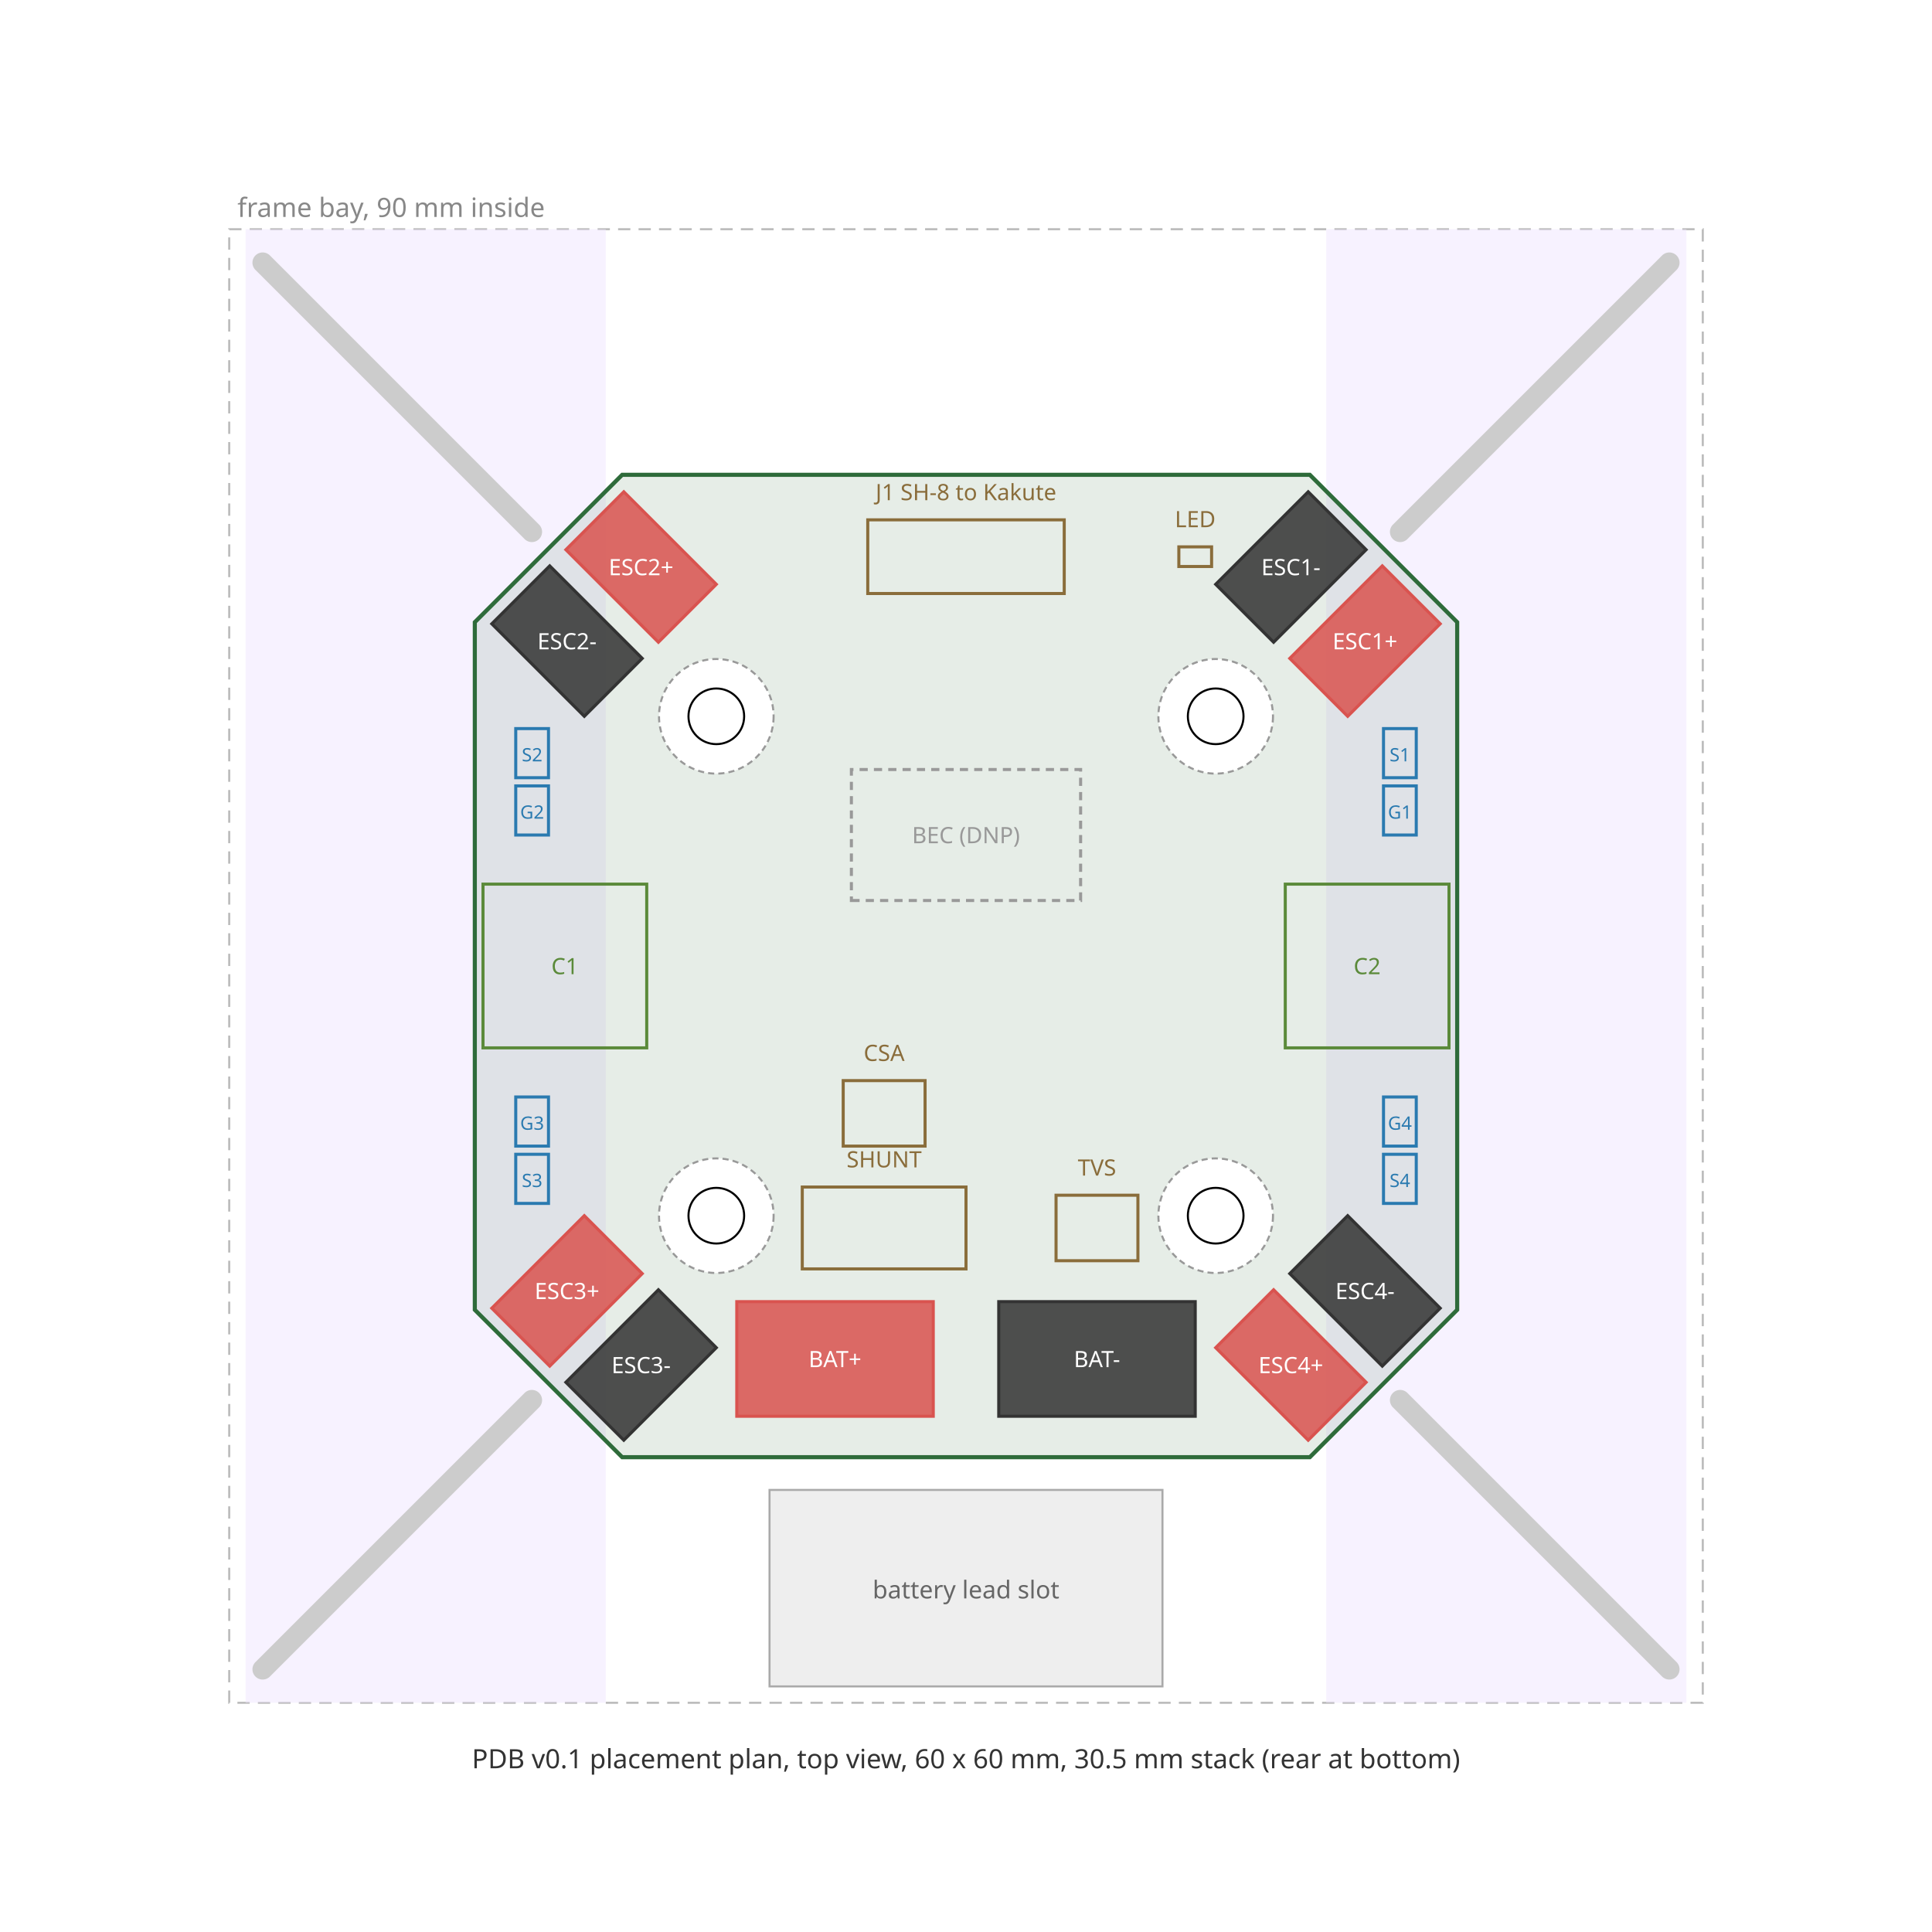
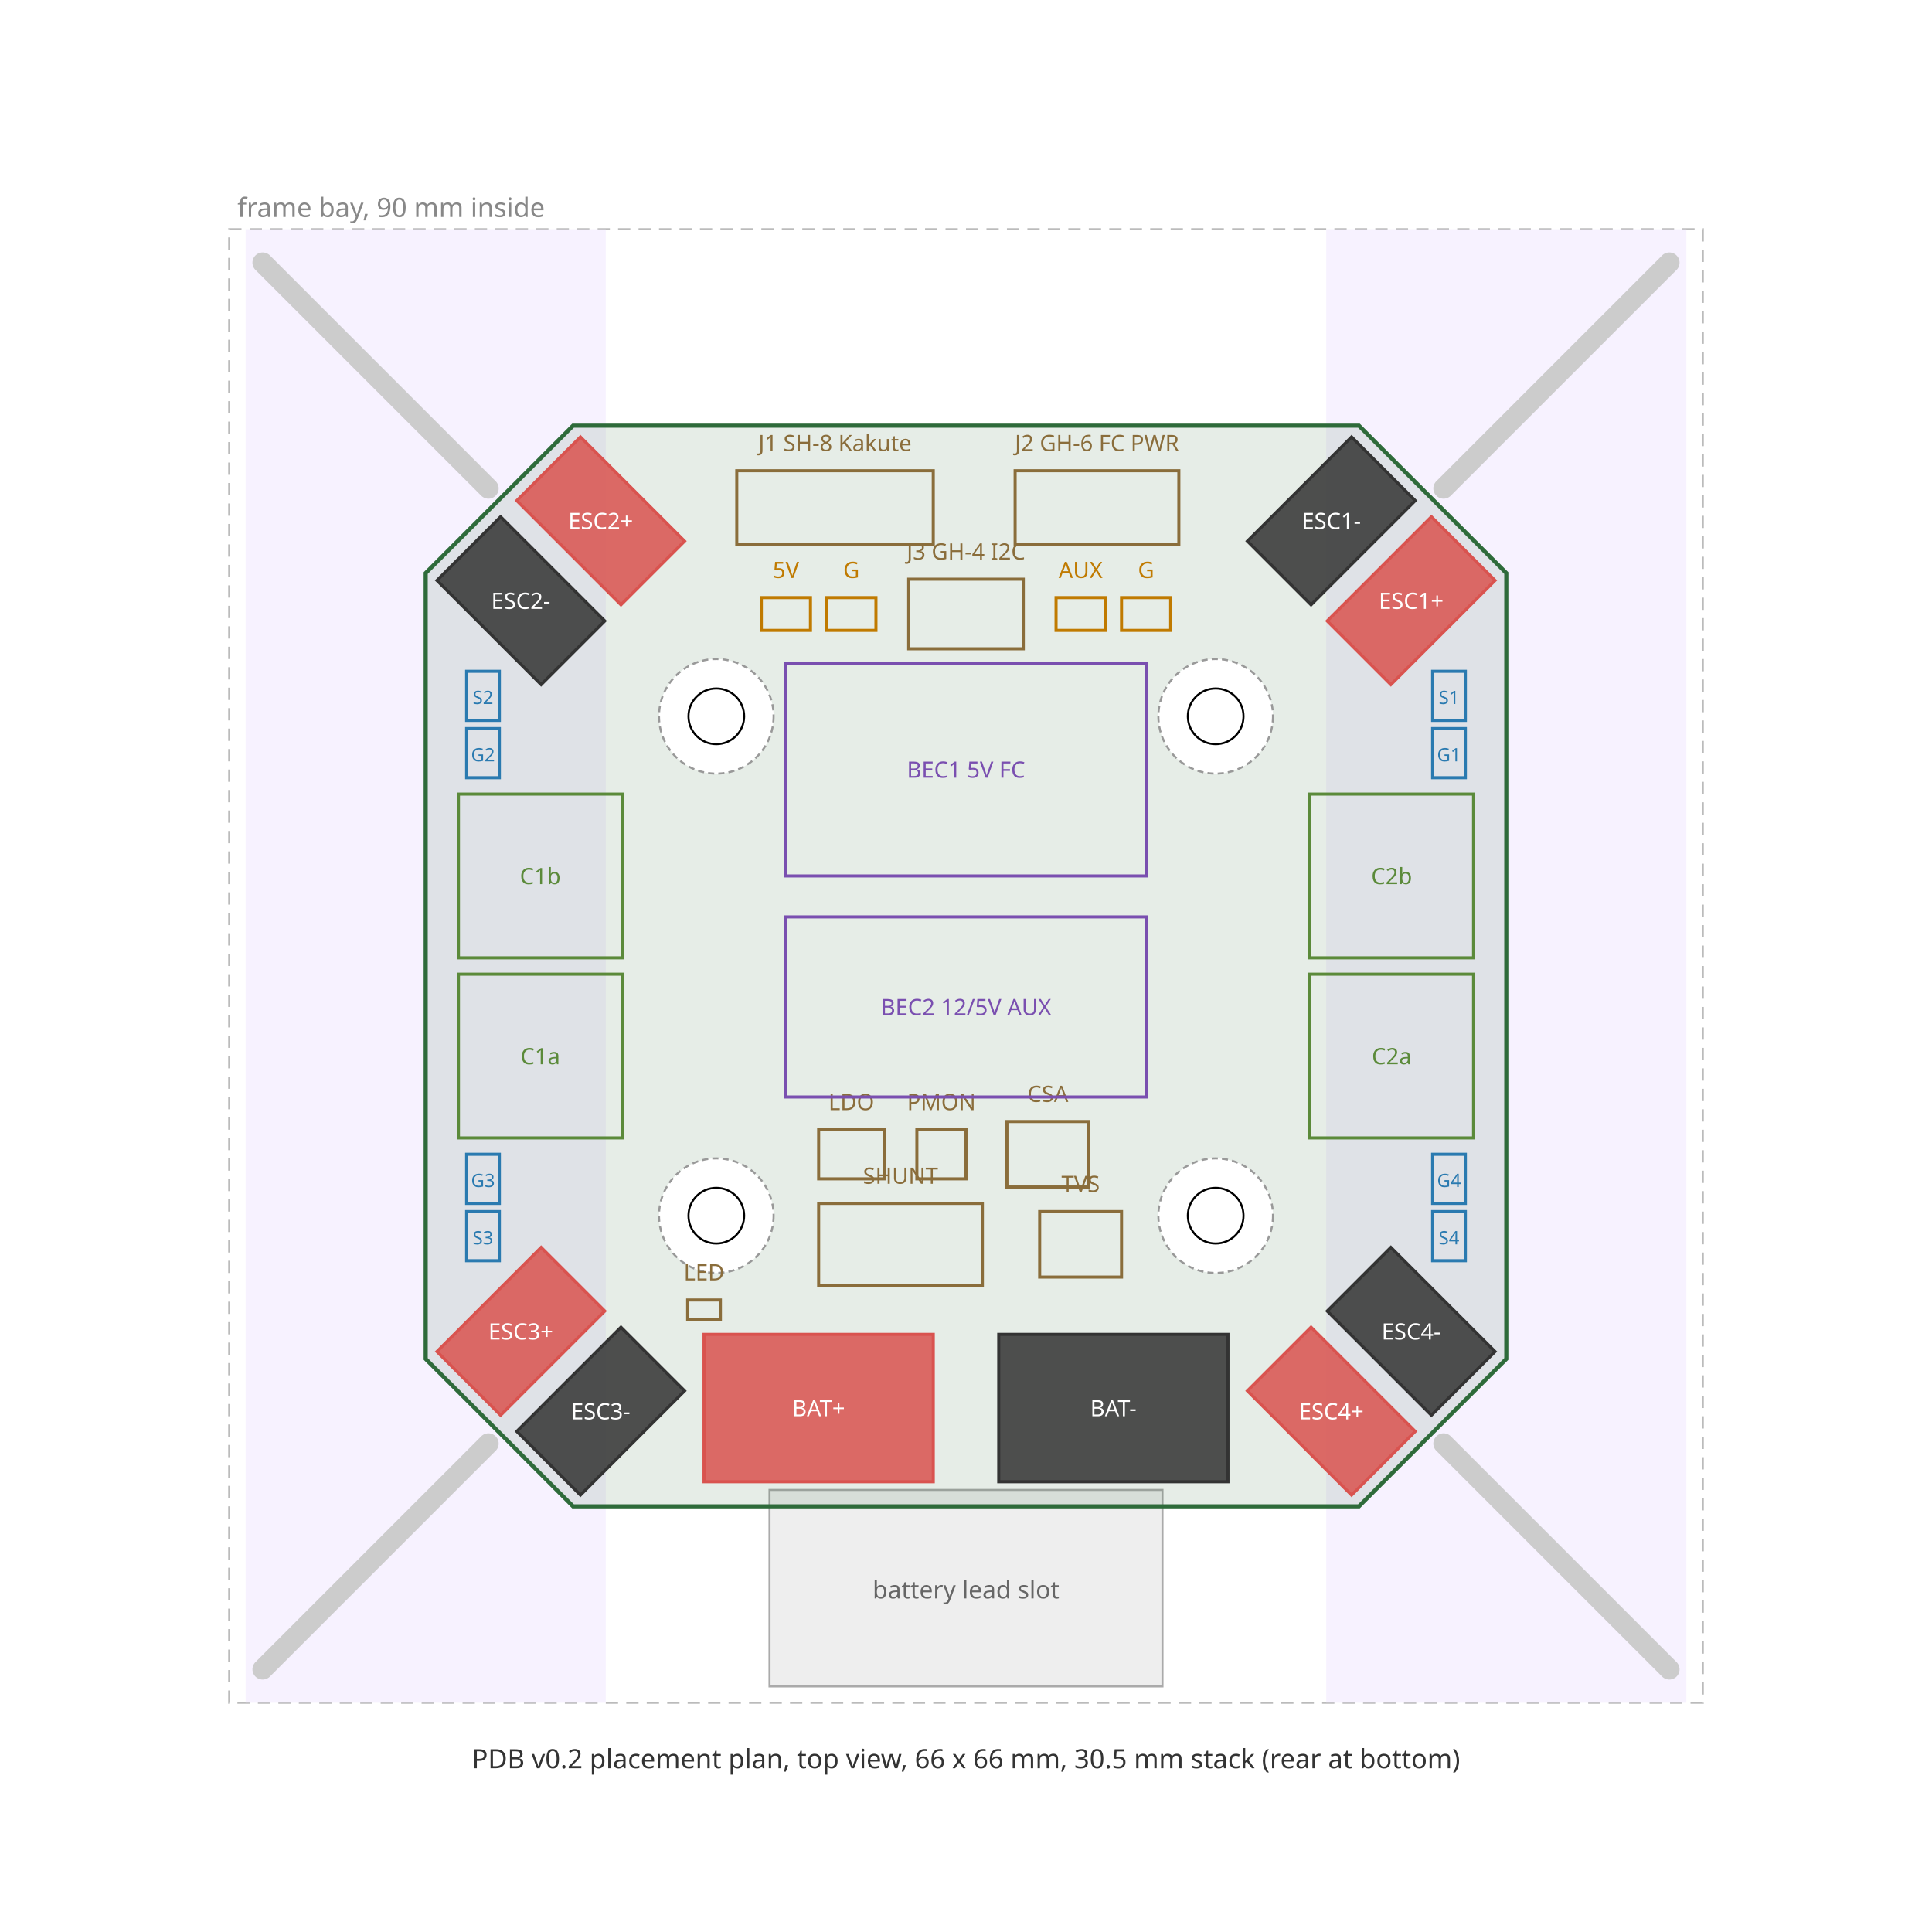
<svg xmlns="http://www.w3.org/2000/svg" width="944" height="944" viewBox="0 0 944 944" font-family="sans-serif">
  <rect width="100%" height="100%" fill="#fff" />
  <rect x="112.0" y="112.0" width="720.0" height="720.0" fill="none" stroke="#bbb" stroke-dasharray="6 4" />
  <text x="116.0" y="106.0" font-size="13" fill="#888">frame bay, 90 mm inside</text>
  <rect x="120.0" y="112.0" width="176.0" height="720.0" fill="#f0e6ff" opacity="0.5" />
  <rect x="648.0" y="112.0" width="176.0" height="720.0" fill="#f0e6ff" opacity="0.5" />
  <rect x="376.0" y="728.0" width="192.0" height="96.0" fill="#eee" stroke="#aaa" />
  <text x="472.0" y="781.0" font-size="12" text-anchor="middle" fill="#666">battery lead slot</text>
-   <line x1="684.132" y1="259.868" x2="815.654" y2="128.346" stroke="#ccc" stroke-width="10" stroke-linecap="round" />
-   <line x1="259.868" y1="259.868" x2="128.346" y2="128.346" stroke="#ccc" stroke-width="10" stroke-linecap="round" />
-   <line x1="259.868" y1="684.132" x2="128.346" y2="815.654" stroke="#ccc" stroke-width="10" stroke-linecap="round" />
-   <line x1="684.132" y1="684.132" x2="815.654" y2="815.654" stroke="#ccc" stroke-width="10" stroke-linecap="round" />
-   <polygon points="640.0,712.0 712.0,640.0 712.0,304.0 640.0,232.0 304.0,232.0 232.0,304.0 232.0,640.0 304.0,712.0" fill="#2e6b3a" fill-opacity="0.12" stroke="#2e6b3a" stroke-width="2" />
+   <line x1="705.345" y1="238.655" x2="815.654" y2="128.346" stroke="#ccc" stroke-width="10" stroke-linecap="round" />
+   <line x1="238.655" y1="238.655" x2="128.346" y2="128.346" stroke="#ccc" stroke-width="10" stroke-linecap="round" />
+   <line x1="238.655" y1="705.345" x2="128.346" y2="815.654" stroke="#ccc" stroke-width="10" stroke-linecap="round" />
+   <line x1="705.345" y1="705.345" x2="815.654" y2="815.654" stroke="#ccc" stroke-width="10" stroke-linecap="round" />
+   <polygon points="664.0,736.0 736.0,664.0 736.0,280.0 664.0,208.0 280.0,208.0 208.0,280.0 208.0,664.0 280.0,736.0" fill="#2e6b3a" fill-opacity="0.12" stroke="#2e6b3a" stroke-width="2" />
  <circle cx="350.0" cy="594.0" r="28.0" fill="#fff" stroke="#999" stroke-dasharray="3 2" />
  <circle cx="350.0" cy="594.0" r="13.6" fill="#fff" stroke="#000" />
  <circle cx="350.0" cy="350.0" r="28.0" fill="#fff" stroke="#999" stroke-dasharray="3 2" />
  <circle cx="350.0" cy="350.0" r="13.6" fill="#fff" stroke="#000" />
  <circle cx="594.0" cy="594.0" r="28.0" fill="#fff" stroke="#999" stroke-dasharray="3 2" />
  <circle cx="594.0" cy="594.0" r="13.6" fill="#fff" stroke="#000" />
  <circle cx="594.0" cy="350.0" r="28.0" fill="#fff" stroke="#999" stroke-dasharray="3 2" />
  <circle cx="594.0" cy="350.0" r="13.6" fill="#fff" stroke="#000" />
-   <polygon points="360.0,692.0 456.0,692.0 456.0,636.0 360.0,636.0" fill="#d9534f" fill-opacity="0.85" stroke="#d9534f" stroke-width="1.5" />
-   <text x="408.0" y="668.0" font-size="11" text-anchor="middle" fill="#fff">BAT+</text>
-   <polygon points="488.0,692.0 584.0,692.0 584.0,636.0 488.0,636.0" fill="#333" fill-opacity="0.85" stroke="#333" stroke-width="1.5" />
-   <text x="536.0" y="668.0" font-size="11" text-anchor="middle" fill="#fff">BAT-</text>
-   <polygon points="392.0,620.0 472.0,620.0 472.0,580.0 392.0,580.0" fill="none" fill-opacity="0.85" stroke="#8a6d3b" stroke-width="1.5" />
-   <text x="432.0" y="570.4" font-size="11" text-anchor="middle" fill="#8a6d3b">SHUNT</text>
-   <polygon points="412.0,560.0 452.0,560.0 452.0,528.0 412.0,528.0" fill="none" fill-opacity="0.85" stroke="#8a6d3b" stroke-width="1.5" />
-   <text x="432.0" y="518.4" font-size="11" text-anchor="middle" fill="#8a6d3b">CSA</text>
-   <polygon points="516.0,616.0 556.0,616.0 556.0,584.0 516.0,584.0" fill="none" fill-opacity="0.85" stroke="#8a6d3b" stroke-width="1.5" />
-   <text x="536.0" y="574.4" font-size="11" text-anchor="middle" fill="#8a6d3b">TVS</text>
-   <polygon points="236.0,512.0 316.0,512.0 316.0,432.0 236.0,432.0" fill="none" fill-opacity="0.85" stroke="#5b8a3a" stroke-width="1.5" />
-   <text x="276.0" y="476.0" font-size="11" text-anchor="middle" fill="#5b8a3a">C1</text>
-   <polygon points="628.0,512.0 708.0,512.0 708.0,432.0 628.0,432.0" fill="none" fill-opacity="0.85" stroke="#5b8a3a" stroke-width="1.5" />
-   <text x="668.0" y="476.0" font-size="11" text-anchor="middle" fill="#5b8a3a">C2</text>
-   <polygon points="658.5,350.0 703.7,304.8 675.4,276.5 630.2,321.7" fill="#d9534f" fill-opacity="0.85" stroke="#d9534f" stroke-width="1.5" />
-   <text x="666.949" y="317.255" font-size="11" text-anchor="middle" fill="#fff">ESC1+</text>
-   <polygon points="622.3,313.8 667.5,268.6 639.2,240.3 594.0,285.5" fill="#333" fill-opacity="0.85" stroke="#333" stroke-width="1.5" />
-   <text x="630.745" y="281.051" font-size="11" text-anchor="middle" fill="#fff">ESC1-</text>
-   <polygon points="676.0,380.0 692.0,380.0 692.0,356.0 676.0,356.0" fill="none" fill-opacity="0.85" stroke="#2a7ab0" stroke-width="1.5" />
-   <text x="684.0" y="372.0" font-size="9" text-anchor="middle" fill="#2a7ab0">S1</text>
-   <polygon points="676.0,408.0 692.0,408.0 692.0,384.0 676.0,384.0" fill="none" fill-opacity="0.85" stroke="#2a7ab0" stroke-width="1.5" />
-   <text x="684.0" y="400.0" font-size="9" text-anchor="middle" fill="#2a7ab0">G1</text>
-   <polygon points="350.0,285.5 304.8,240.3 276.5,268.6 321.7,313.8" fill="#d9534f" fill-opacity="0.85" stroke="#d9534f" stroke-width="1.5" />
-   <text x="313.255" y="281.051" font-size="11" text-anchor="middle" fill="#fff">ESC2+</text>
-   <polygon points="313.8,321.7 268.6,276.5 240.3,304.8 285.5,350.0" fill="#333" fill-opacity="0.85" stroke="#333" stroke-width="1.5" />
-   <text x="277.051" y="317.255" font-size="11" text-anchor="middle" fill="#fff">ESC2-</text>
-   <polygon points="252.0,380.0 268.0,380.0 268.0,356.0 252.0,356.0" fill="none" fill-opacity="0.85" stroke="#2a7ab0" stroke-width="1.5" />
-   <text x="260.0" y="372.0" font-size="9" text-anchor="middle" fill="#2a7ab0">S2</text>
-   <polygon points="252.0,408.0 268.0,408.0 268.0,384.0 252.0,384.0" fill="none" fill-opacity="0.85" stroke="#2a7ab0" stroke-width="1.5" />
-   <text x="260.0" y="400.0" font-size="9" text-anchor="middle" fill="#2a7ab0">G2</text>
-   <polygon points="285.5,594.0 240.3,639.2 268.6,667.5 313.8,622.3" fill="#d9534f" fill-opacity="0.85" stroke="#d9534f" stroke-width="1.5" />
-   <text x="277.051" y="634.745" font-size="11" text-anchor="middle" fill="#fff">ESC3+</text>
-   <polygon points="321.7,630.2 276.5,675.4 304.8,703.7 350.0,658.5" fill="#333" fill-opacity="0.85" stroke="#333" stroke-width="1.5" />
-   <text x="313.255" y="670.949" font-size="11" text-anchor="middle" fill="#fff">ESC3-</text>
-   <polygon points="252.0,588.0 268.0,588.0 268.0,564.0 252.0,564.0" fill="none" fill-opacity="0.85" stroke="#2a7ab0" stroke-width="1.5" />
-   <text x="260.0" y="580.0" font-size="9" text-anchor="middle" fill="#2a7ab0">S3</text>
-   <polygon points="252.0,560.0 268.0,560.0 268.0,536.0 252.0,536.0" fill="none" fill-opacity="0.85" stroke="#2a7ab0" stroke-width="1.5" />
-   <text x="260.0" y="552.0" font-size="9" text-anchor="middle" fill="#2a7ab0">G3</text>
-   <polygon points="594.0,658.5 639.2,703.7 667.5,675.4 622.3,630.2" fill="#d9534f" fill-opacity="0.85" stroke="#d9534f" stroke-width="1.5" />
-   <text x="630.745" y="670.949" font-size="11" text-anchor="middle" fill="#fff">ESC4+</text>
-   <polygon points="630.2,622.3 675.4,667.5 703.7,639.2 658.5,594.0" fill="#333" fill-opacity="0.85" stroke="#333" stroke-width="1.5" />
-   <text x="666.949" y="634.745" font-size="11" text-anchor="middle" fill="#fff">ESC4-</text>
-   <polygon points="676.0,588.0 692.0,588.0 692.0,564.0 676.0,564.0" fill="none" fill-opacity="0.85" stroke="#2a7ab0" stroke-width="1.5" />
-   <text x="684.0" y="580.0" font-size="9" text-anchor="middle" fill="#2a7ab0">S4</text>
-   <polygon points="676.0,560.0 692.0,560.0 692.0,536.0 676.0,536.0" fill="none" fill-opacity="0.85" stroke="#2a7ab0" stroke-width="1.5" />
-   <text x="684.0" y="552.0" font-size="9" text-anchor="middle" fill="#2a7ab0">G4</text>
-   <polygon points="424.0,290.0 520.0,290.0 520.0,254.0 424.0,254.0" fill="none" fill-opacity="0.85" stroke="#8a6d3b" stroke-width="1.5" />
-   <text x="472.0" y="244.4" font-size="11" text-anchor="middle" fill="#8a6d3b">J1 SH-8 to Kakute</text>
-   <polygon points="576.0,276.8 592.0,276.8 592.0,267.2 576.0,267.2" fill="none" fill-opacity="0.85" stroke="#8a6d3b" stroke-width="1.5" />
-   <text x="584.0" y="257.6" font-size="11" text-anchor="middle" fill="#8a6d3b">LED</text>
-   <polygon points="416.0,440.0 528.0,440.0 528.0,376.0 416.0,376.0" fill="none" fill-opacity="0.85" stroke="#999" stroke-width="1.5" stroke-dasharray="4 3" />
-   <text x="472.0" y="412.0" font-size="11" text-anchor="middle" fill="#999">BEC (DNP)</text>
-   <text x="472.0" y="864.0" font-size="13" text-anchor="middle" fill="#333">PDB v0.1 placement plan, top view, 60 x 60 mm, 30.5 mm stack (rear at bottom)</text>
+   <polygon points="344.0,724.0 456.0,724.0 456.0,652.0 344.0,652.0" fill="#d9534f" fill-opacity="0.85" stroke="#d9534f" stroke-width="1.5" />
+   <text x="400.0" y="692.0" font-size="11" text-anchor="middle" fill="#fff">BAT+</text>
+   <polygon points="488.0,724.0 600.0,724.0 600.0,652.0 488.0,652.0" fill="#333" fill-opacity="0.85" stroke="#333" stroke-width="1.5" />
+   <text x="544.0" y="692.0" font-size="11" text-anchor="middle" fill="#fff">BAT-</text>
+   <polygon points="400.0,628.0 480.0,628.0 480.0,588.0 400.0,588.0" fill="none" fill-opacity="0.85" stroke="#8a6d3b" stroke-width="1.5" />
+   <text x="440.0" y="578.4" font-size="11" text-anchor="middle" fill="#8a6d3b">SHUNT</text>
+   <polygon points="492.0,580.0 532.0,580.0 532.0,548.0 492.0,548.0" fill="none" fill-opacity="0.85" stroke="#8a6d3b" stroke-width="1.5" />
+   <text x="512.0" y="538.4" font-size="11" text-anchor="middle" fill="#8a6d3b">CSA</text>
+   <polygon points="400.0,576.0 432.0,576.0 432.0,552.0 400.0,552.0" fill="none" fill-opacity="0.85" stroke="#8a6d3b" stroke-width="1.5" />
+   <text x="416.0" y="542.4" font-size="11" text-anchor="middle" fill="#8a6d3b">LDO</text>
+   <polygon points="448.0,576.0 472.0,576.0 472.0,552.0 448.0,552.0" fill="none" fill-opacity="0.85" stroke="#8a6d3b" stroke-width="1.5" />
+   <text x="460.0" y="542.4" font-size="11" text-anchor="middle" fill="#8a6d3b">PMON</text>
+   <polygon points="508.0,624.0 548.0,624.0 548.0,592.0 508.0,592.0" fill="none" fill-opacity="0.85" stroke="#8a6d3b" stroke-width="1.5" />
+   <text x="528.0" y="582.4" font-size="11" text-anchor="middle" fill="#8a6d3b">TVS</text>
+   <polygon points="336.0,644.8 352.0,644.8 352.0,635.2 336.0,635.2" fill="none" fill-opacity="0.85" stroke="#8a6d3b" stroke-width="1.5" />
+   <text x="344.0" y="625.6" font-size="11" text-anchor="middle" fill="#8a6d3b">LED</text>
+   <polygon points="224.0,556.0 304.0,556.0 304.0,476.0 224.0,476.0" fill="none" fill-opacity="0.85" stroke="#5b8a3a" stroke-width="1.5" />
+   <text x="264.0" y="520.0" font-size="11" text-anchor="middle" fill="#5b8a3a">C1a</text>
+   <polygon points="224.0,468.0 304.0,468.0 304.0,388.0 224.0,388.0" fill="none" fill-opacity="0.85" stroke="#5b8a3a" stroke-width="1.5" />
+   <text x="264.0" y="432.0" font-size="11" text-anchor="middle" fill="#5b8a3a">C1b</text>
+   <polygon points="640.0,556.0 720.0,556.0 720.0,476.0 640.0,476.0" fill="none" fill-opacity="0.85" stroke="#5b8a3a" stroke-width="1.5" />
+   <text x="680.0" y="520.0" font-size="11" text-anchor="middle" fill="#5b8a3a">C2a</text>
+   <polygon points="640.0,468.0 720.0,468.0 720.0,388.0 640.0,388.0" fill="none" fill-opacity="0.85" stroke="#5b8a3a" stroke-width="1.5" />
+   <text x="680.0" y="432.0" font-size="11" text-anchor="middle" fill="#5b8a3a">C2b</text>
+   <polygon points="679.6,334.5 730.5,283.6 699.4,252.5 648.5,303.4" fill="#d9534f" fill-opacity="0.85" stroke="#d9534f" stroke-width="1.5" />
+   <text x="689.535" y="297.497" font-size="11" text-anchor="middle" fill="#fff">ESC1+</text>
+   <polygon points="640.6,295.5 691.5,244.6 660.4,213.5 609.5,264.4" fill="#333" fill-opacity="0.85" stroke="#333" stroke-width="1.5" />
+   <text x="650.503" y="258.465" font-size="11" text-anchor="middle" fill="#fff">ESC1-</text>
+   <polygon points="700.0,352.0 716.0,352.0 716.0,328.0 700.0,328.0" fill="none" fill-opacity="0.85" stroke="#2a7ab0" stroke-width="1.5" />
+   <text x="708.0" y="344.0" font-size="9" text-anchor="middle" fill="#2a7ab0">S1</text>
+   <polygon points="700.0,380.0 716.0,380.0 716.0,356.0 700.0,356.0" fill="none" fill-opacity="0.85" stroke="#2a7ab0" stroke-width="1.5" />
+   <text x="708.0" y="372.0" font-size="9" text-anchor="middle" fill="#2a7ab0">G1</text>
+   <polygon points="334.5,264.4 283.6,213.5 252.5,244.6 303.4,295.5" fill="#d9534f" fill-opacity="0.85" stroke="#d9534f" stroke-width="1.5" />
+   <text x="293.497" y="258.465" font-size="11" text-anchor="middle" fill="#fff">ESC2+</text>
+   <polygon points="295.5,303.4 244.6,252.5 213.5,283.6 264.4,334.5" fill="#333" fill-opacity="0.85" stroke="#333" stroke-width="1.5" />
+   <text x="254.465" y="297.497" font-size="11" text-anchor="middle" fill="#fff">ESC2-</text>
+   <polygon points="228.0,352.0 244.0,352.0 244.0,328.0 228.0,328.0" fill="none" fill-opacity="0.85" stroke="#2a7ab0" stroke-width="1.5" />
+   <text x="236.0" y="344.0" font-size="9" text-anchor="middle" fill="#2a7ab0">S2</text>
+   <polygon points="228.0,380.0 244.0,380.0 244.0,356.0 228.0,356.0" fill="none" fill-opacity="0.85" stroke="#2a7ab0" stroke-width="1.5" />
+   <text x="236.0" y="372.0" font-size="9" text-anchor="middle" fill="#2a7ab0">G2</text>
+   <polygon points="264.4,609.5 213.5,660.4 244.6,691.5 295.5,640.6" fill="#d9534f" fill-opacity="0.85" stroke="#d9534f" stroke-width="1.5" />
+   <text x="254.465" y="654.503" font-size="11" text-anchor="middle" fill="#fff">ESC3+</text>
+   <polygon points="303.4,648.5 252.5,699.4 283.6,730.5 334.5,679.6" fill="#333" fill-opacity="0.85" stroke="#333" stroke-width="1.5" />
+   <text x="293.497" y="693.535" font-size="11" text-anchor="middle" fill="#fff">ESC3-</text>
+   <polygon points="228.0,616.0 244.0,616.0 244.0,592.0 228.0,592.0" fill="none" fill-opacity="0.85" stroke="#2a7ab0" stroke-width="1.5" />
+   <text x="236.0" y="608.0" font-size="9" text-anchor="middle" fill="#2a7ab0">S3</text>
+   <polygon points="228.0,588.0 244.0,588.0 244.0,564.0 228.0,564.0" fill="none" fill-opacity="0.85" stroke="#2a7ab0" stroke-width="1.5" />
+   <text x="236.0" y="580.0" font-size="9" text-anchor="middle" fill="#2a7ab0">G3</text>
+   <polygon points="609.5,679.6 660.4,730.5 691.5,699.4 640.6,648.5" fill="#d9534f" fill-opacity="0.85" stroke="#d9534f" stroke-width="1.5" />
+   <text x="650.503" y="693.535" font-size="11" text-anchor="middle" fill="#fff">ESC4+</text>
+   <polygon points="648.5,640.6 699.4,691.5 730.5,660.4 679.6,609.5" fill="#333" fill-opacity="0.85" stroke="#333" stroke-width="1.5" />
+   <text x="689.535" y="654.503" font-size="11" text-anchor="middle" fill="#fff">ESC4-</text>
+   <polygon points="700.0,616.0 716.0,616.0 716.0,592.0 700.0,592.0" fill="none" fill-opacity="0.85" stroke="#2a7ab0" stroke-width="1.5" />
+   <text x="708.0" y="608.0" font-size="9" text-anchor="middle" fill="#2a7ab0">S4</text>
+   <polygon points="700.0,588.0 716.0,588.0 716.0,564.0 700.0,564.0" fill="none" fill-opacity="0.85" stroke="#2a7ab0" stroke-width="1.5" />
+   <text x="708.0" y="580.0" font-size="9" text-anchor="middle" fill="#2a7ab0">G4</text>
+   <polygon points="384.0,428.0 560.0,428.0 560.0,324.0 384.0,324.0" fill="none" fill-opacity="0.85" stroke="#7a4fb0" stroke-width="1.5" />
+   <text x="472.0" y="380.0" font-size="11" text-anchor="middle" fill="#7a4fb0">BEC1 5V FC</text>
+   <polygon points="384.0,536.0 560.0,536.0 560.0,448.0 384.0,448.0" fill="none" fill-opacity="0.85" stroke="#7a4fb0" stroke-width="1.5" />
+   <text x="472.0" y="496.0" font-size="11" text-anchor="middle" fill="#7a4fb0">BEC2 12/5V AUX</text>
+   <polygon points="372.0,308.0 396.0,308.0 396.0,292.0 372.0,292.0" fill="none" fill-opacity="0.85" stroke="#c07a00" stroke-width="1.5" />
+   <text x="384.0" y="282.4" font-size="11" text-anchor="middle" fill="#c07a00">5V</text>
+   <polygon points="404.0,308.0 428.0,308.0 428.0,292.0 404.0,292.0" fill="none" fill-opacity="0.85" stroke="#c07a00" stroke-width="1.5" />
+   <text x="416.0" y="282.4" font-size="11" text-anchor="middle" fill="#c07a00">G</text>
+   <polygon points="444.0,317.0 500.0,317.0 500.0,283.0 444.0,283.0" fill="none" fill-opacity="0.85" stroke="#8a6d3b" stroke-width="1.5" />
+   <text x="472.0" y="273.4" font-size="11" text-anchor="middle" fill="#8a6d3b">J3 GH-4 I2C</text>
+   <polygon points="516.0,308.0 540.0,308.0 540.0,292.0 516.0,292.0" fill="none" fill-opacity="0.85" stroke="#c07a00" stroke-width="1.5" />
+   <text x="528.0" y="282.4" font-size="11" text-anchor="middle" fill="#c07a00">AUX</text>
+   <polygon points="548.0,308.0 572.0,308.0 572.0,292.0 548.0,292.0" fill="none" fill-opacity="0.85" stroke="#c07a00" stroke-width="1.5" />
+   <text x="560.0" y="282.4" font-size="11" text-anchor="middle" fill="#c07a00">G</text>
+   <polygon points="360.0,266.0 456.0,266.0 456.0,230.0 360.0,230.0" fill="none" fill-opacity="0.85" stroke="#8a6d3b" stroke-width="1.5" />
+   <text x="408.0" y="220.4" font-size="11" text-anchor="middle" fill="#8a6d3b">J1 SH-8 Kakute</text>
+   <polygon points="496.0,266.0 576.0,266.0 576.0,230.0 496.0,230.0" fill="none" fill-opacity="0.85" stroke="#8a6d3b" stroke-width="1.5" />
+   <text x="536.0" y="220.4" font-size="11" text-anchor="middle" fill="#8a6d3b">J2 GH-6 FC PWR</text>
+   <text x="472.0" y="864.0" font-size="13" text-anchor="middle" fill="#333">PDB v0.2 placement plan, top view, 66 x 66 mm, 30.5 mm stack (rear at bottom)</text>
</svg>
